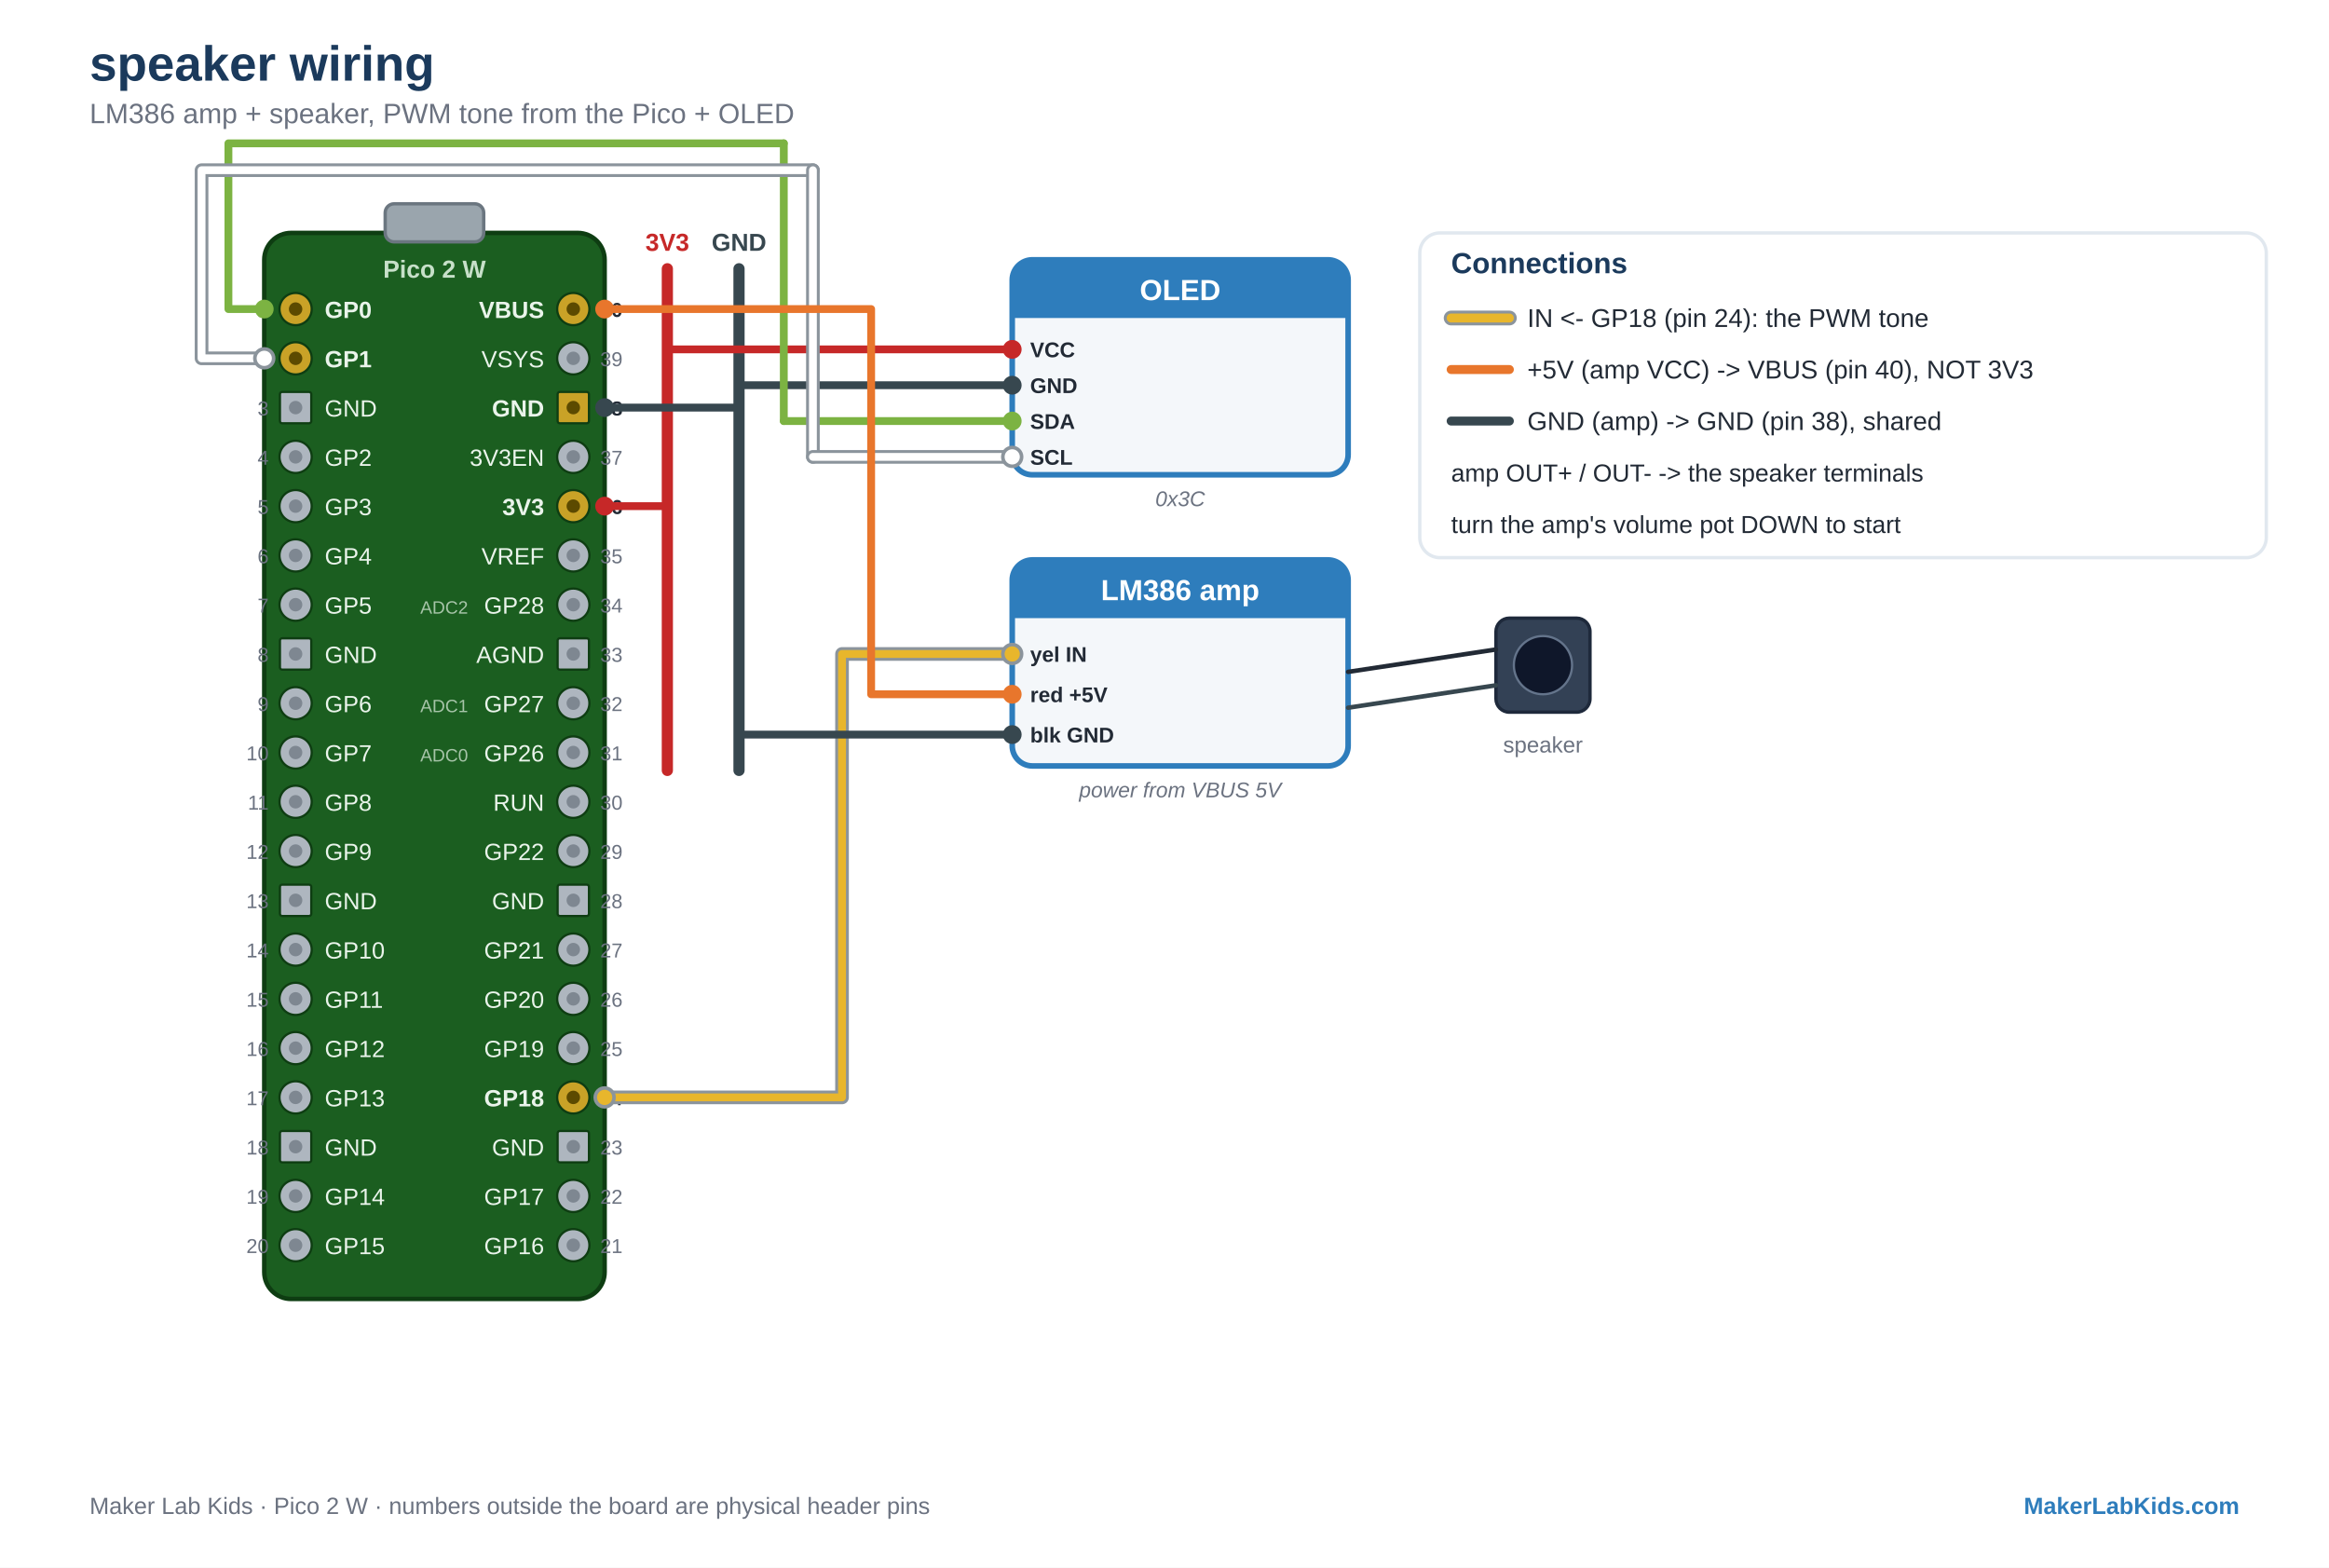
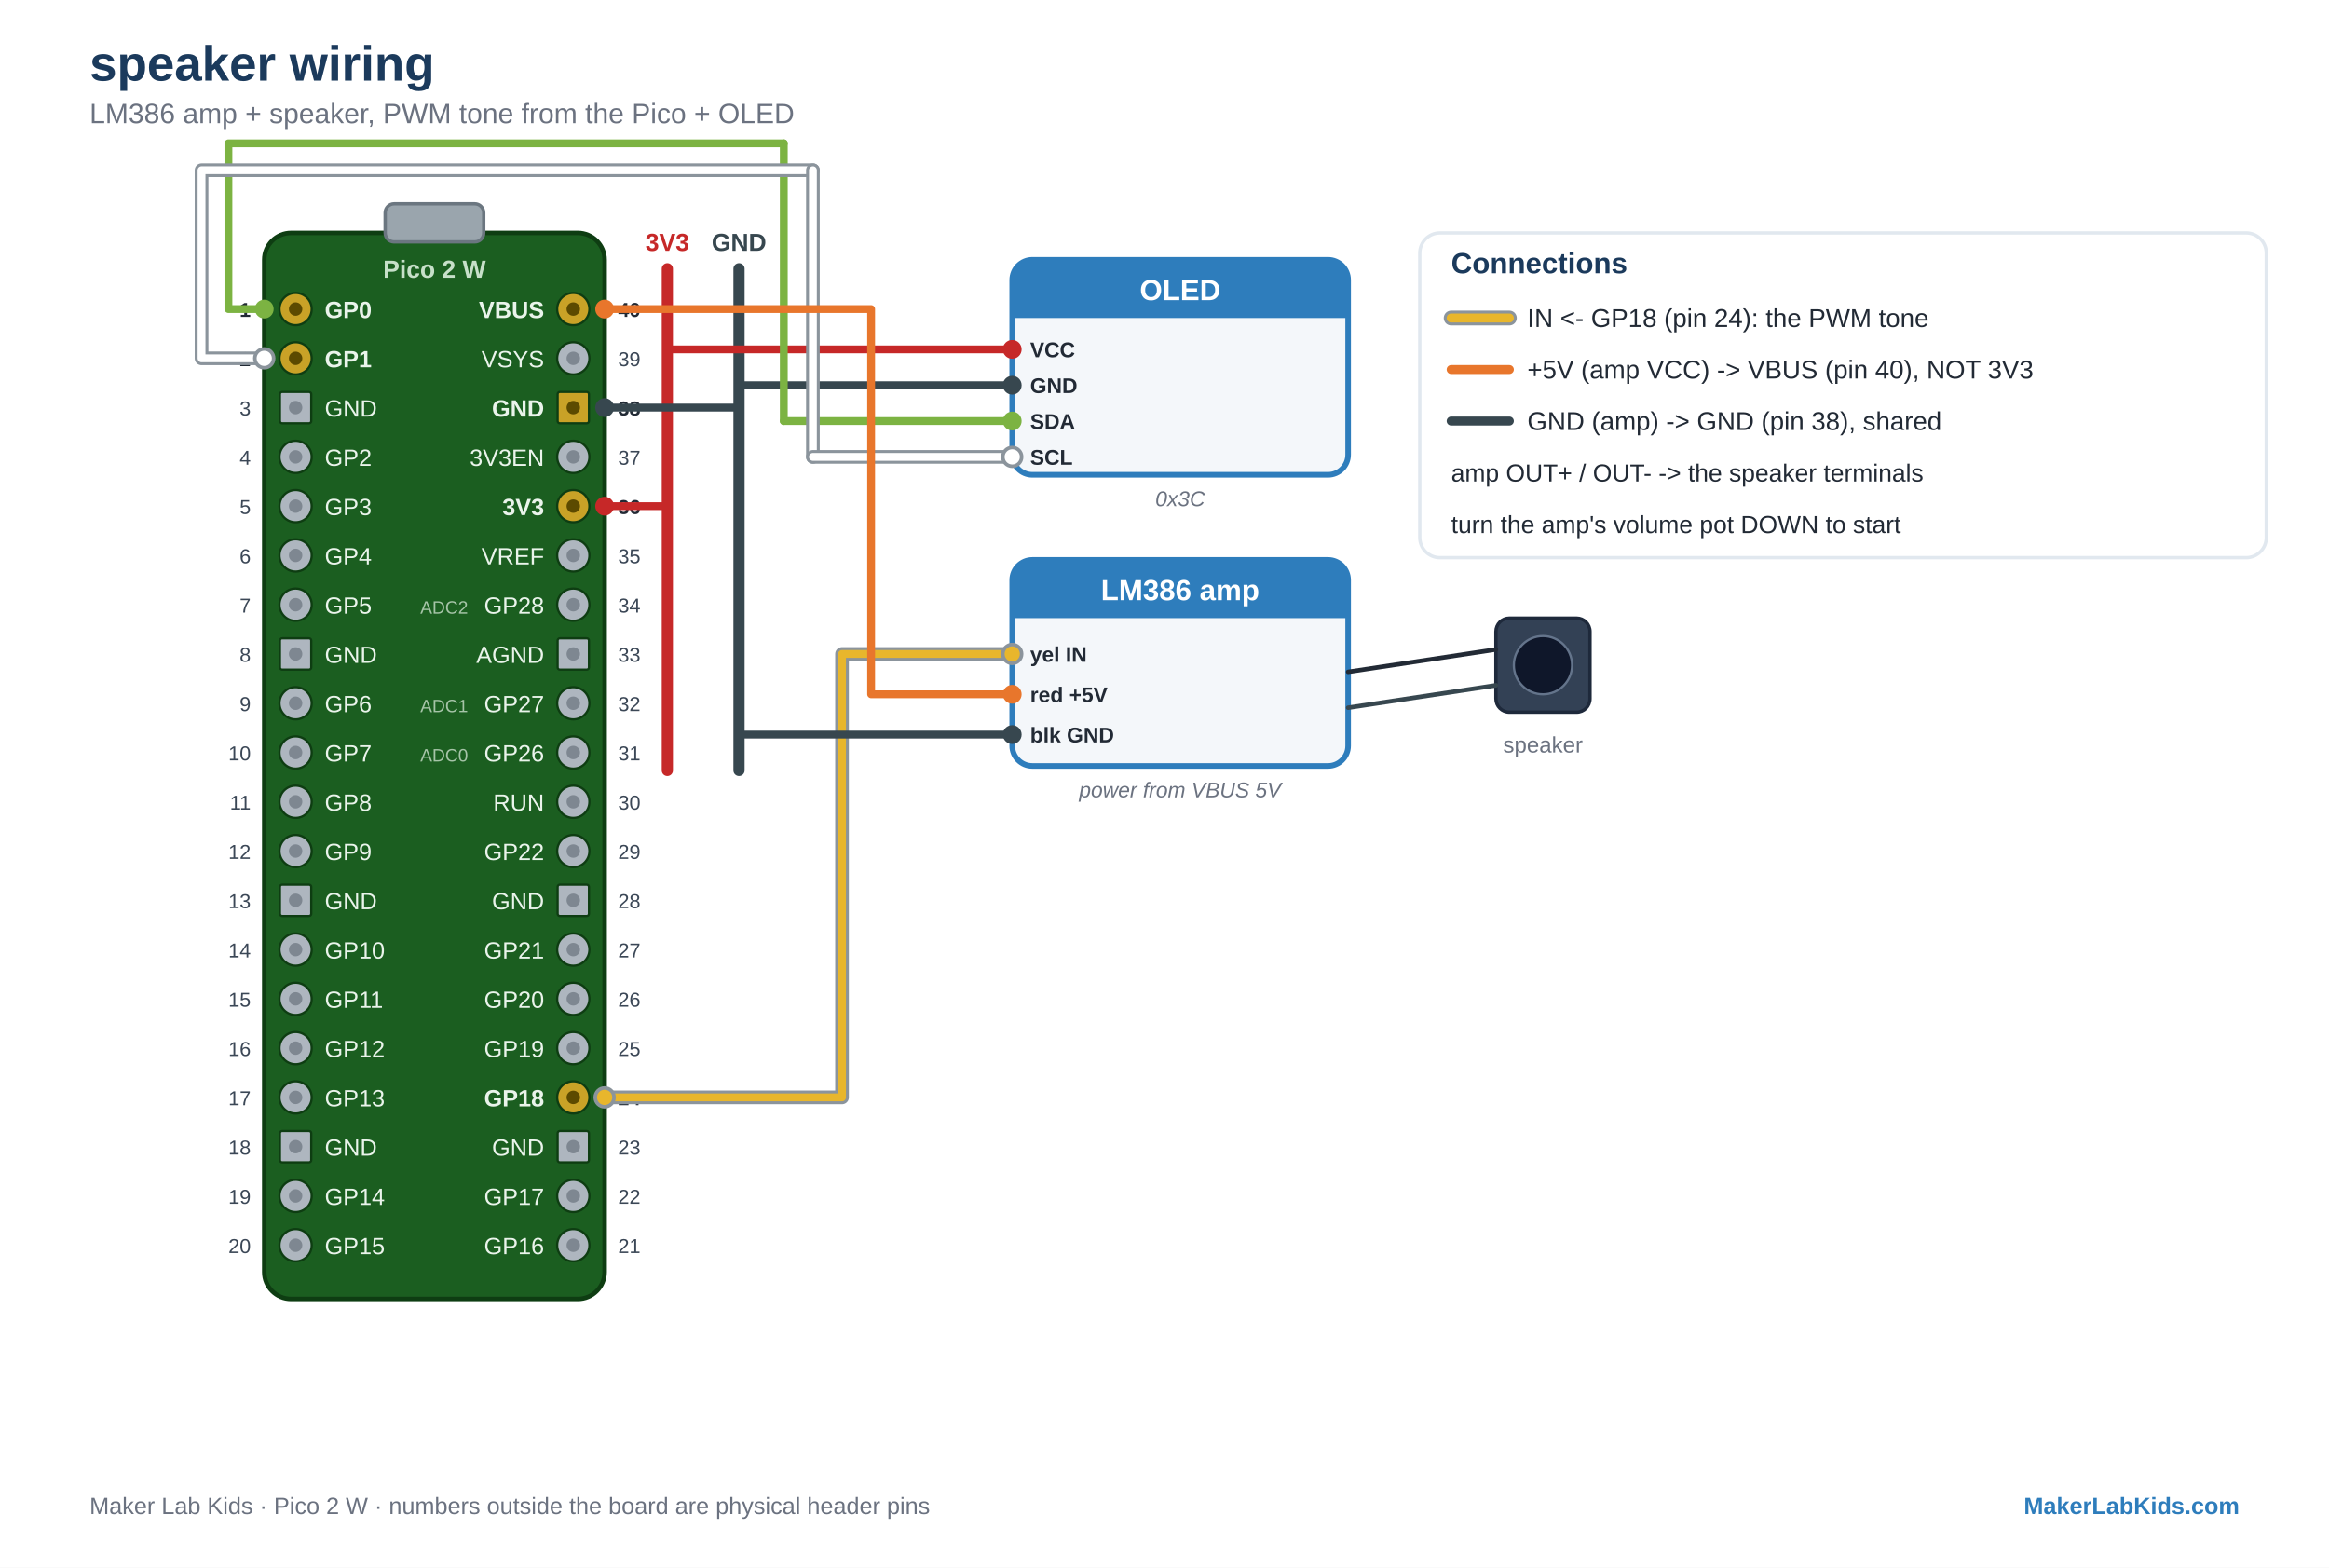
<svg xmlns="http://www.w3.org/2000/svg" viewBox="0 0 1040 700" font-family="Arial, Helvetica, sans-serif">
  <rect width="1040" height="700" fill="#FFFFFF" />
  <text x="40" y="36" font-family="Arial, Helvetica, sans-serif" font-size="22" fill="#1B3A5C" text-anchor="start" font-weight="bold">speaker wiring</text>
  <text x="40" y="55" font-family="Arial, Helvetica, sans-serif" font-size="12.5" fill="#6B7280" text-anchor="start">LM386 amp + speaker, PWM tone from the Pico + OLED</text>
  <rect x="118" y="104" width="152" height="476" rx="12" fill="#1B5E20" stroke="#0E3D12" stroke-width="2" />
  <rect x="172" y="91" width="44" height="17" rx="4" fill="#9AA5AD" stroke="#6B7680" stroke-width="1.5" />
  <text x="194" y="124" font-family="Arial, Helvetica, sans-serif" font-size="11" fill="#C7E0C9" text-anchor="middle" font-weight="bold">Pico 2 W</text>
  <circle cx="132" cy="138" r="7.2" fill="#C9A227" stroke="#0E3D12" stroke-width="1" />
  <circle cx="132" cy="138" r="3" fill="#5C4A00" />
  <text x="145" y="142" font-family="Arial, Helvetica, sans-serif" font-size="10.5" fill="#EAF4EB" text-anchor="start" font-weight="bold">GP0</text>
-   <text x="120" y="141.5" font-family="Arial, Helvetica, sans-serif" font-size="9" fill="#222A35" text-anchor="end" font-weight="bold">1</text>
+   <text x="112" y="141.5" font-family="Arial, Helvetica, sans-serif" font-size="9" fill="#222A35" text-anchor="end" font-weight="bold" stroke="#FFFFFF" stroke-width="2.6" paint-order="stroke" stroke-linejoin="round">1</text>
  <circle cx="132" cy="160" r="7.2" fill="#C9A227" stroke="#0E3D12" stroke-width="1" />
  <circle cx="132" cy="160" r="3" fill="#5C4A00" />
  <text x="145" y="164" font-family="Arial, Helvetica, sans-serif" font-size="10.5" fill="#EAF4EB" text-anchor="start" font-weight="bold">GP1</text>
-   <text x="120" y="163.5" font-family="Arial, Helvetica, sans-serif" font-size="9" fill="#222A35" text-anchor="end" font-weight="bold">2</text>
+   <text x="112" y="163.5" font-family="Arial, Helvetica, sans-serif" font-size="9" fill="#222A35" text-anchor="end" font-weight="bold" stroke="#FFFFFF" stroke-width="2.6" paint-order="stroke" stroke-linejoin="round">2</text>
  <rect x="125" y="175" width="14" height="14" rx="1" fill="#AEB6BF" stroke="#0E3D12" stroke-width="1" />
  <circle cx="132" cy="182" r="3" fill="#7E8791" />
  <text x="145" y="186" font-family="Arial, Helvetica, sans-serif" font-size="10.5" fill="#EAF4EB" text-anchor="start">GND</text>
-   <text x="120" y="185.5" font-family="Arial, Helvetica, sans-serif" font-size="9" fill="#6B7280" text-anchor="end">3</text>
+   <text x="112" y="185.5" font-family="Arial, Helvetica, sans-serif" font-size="9" fill="#3B4756" text-anchor="end" stroke="#FFFFFF" stroke-width="2.6" paint-order="stroke" stroke-linejoin="round">3</text>
  <circle cx="132" cy="204" r="7.2" fill="#AEB6BF" stroke="#0E3D12" stroke-width="1" />
  <circle cx="132" cy="204" r="3" fill="#7E8791" />
  <text x="145" y="208" font-family="Arial, Helvetica, sans-serif" font-size="10.5" fill="#EAF4EB" text-anchor="start">GP2</text>
-   <text x="120" y="207.5" font-family="Arial, Helvetica, sans-serif" font-size="9" fill="#6B7280" text-anchor="end">4</text>
+   <text x="112" y="207.5" font-family="Arial, Helvetica, sans-serif" font-size="9" fill="#3B4756" text-anchor="end" stroke="#FFFFFF" stroke-width="2.6" paint-order="stroke" stroke-linejoin="round">4</text>
  <circle cx="132" cy="226" r="7.2" fill="#AEB6BF" stroke="#0E3D12" stroke-width="1" />
  <circle cx="132" cy="226" r="3" fill="#7E8791" />
  <text x="145" y="230" font-family="Arial, Helvetica, sans-serif" font-size="10.5" fill="#EAF4EB" text-anchor="start">GP3</text>
-   <text x="120" y="229.5" font-family="Arial, Helvetica, sans-serif" font-size="9" fill="#6B7280" text-anchor="end">5</text>
+   <text x="112" y="229.5" font-family="Arial, Helvetica, sans-serif" font-size="9" fill="#3B4756" text-anchor="end" stroke="#FFFFFF" stroke-width="2.6" paint-order="stroke" stroke-linejoin="round">5</text>
  <circle cx="132" cy="248" r="7.2" fill="#AEB6BF" stroke="#0E3D12" stroke-width="1" />
  <circle cx="132" cy="248" r="3" fill="#7E8791" />
  <text x="145" y="252" font-family="Arial, Helvetica, sans-serif" font-size="10.5" fill="#EAF4EB" text-anchor="start">GP4</text>
-   <text x="120" y="251.5" font-family="Arial, Helvetica, sans-serif" font-size="9" fill="#6B7280" text-anchor="end">6</text>
+   <text x="112" y="251.5" font-family="Arial, Helvetica, sans-serif" font-size="9" fill="#3B4756" text-anchor="end" stroke="#FFFFFF" stroke-width="2.6" paint-order="stroke" stroke-linejoin="round">6</text>
  <circle cx="132" cy="270" r="7.2" fill="#AEB6BF" stroke="#0E3D12" stroke-width="1" />
  <circle cx="132" cy="270" r="3" fill="#7E8791" />
  <text x="145" y="274" font-family="Arial, Helvetica, sans-serif" font-size="10.5" fill="#EAF4EB" text-anchor="start">GP5</text>
-   <text x="120" y="273.5" font-family="Arial, Helvetica, sans-serif" font-size="9" fill="#6B7280" text-anchor="end">7</text>
+   <text x="112" y="273.5" font-family="Arial, Helvetica, sans-serif" font-size="9" fill="#3B4756" text-anchor="end" stroke="#FFFFFF" stroke-width="2.6" paint-order="stroke" stroke-linejoin="round">7</text>
  <rect x="125" y="285" width="14" height="14" rx="1" fill="#AEB6BF" stroke="#0E3D12" stroke-width="1" />
  <circle cx="132" cy="292" r="3" fill="#7E8791" />
  <text x="145" y="296" font-family="Arial, Helvetica, sans-serif" font-size="10.5" fill="#EAF4EB" text-anchor="start">GND</text>
-   <text x="120" y="295.5" font-family="Arial, Helvetica, sans-serif" font-size="9" fill="#6B7280" text-anchor="end">8</text>
+   <text x="112" y="295.5" font-family="Arial, Helvetica, sans-serif" font-size="9" fill="#3B4756" text-anchor="end" stroke="#FFFFFF" stroke-width="2.6" paint-order="stroke" stroke-linejoin="round">8</text>
  <circle cx="132" cy="314" r="7.2" fill="#AEB6BF" stroke="#0E3D12" stroke-width="1" />
  <circle cx="132" cy="314" r="3" fill="#7E8791" />
  <text x="145" y="318" font-family="Arial, Helvetica, sans-serif" font-size="10.5" fill="#EAF4EB" text-anchor="start">GP6</text>
-   <text x="120" y="317.5" font-family="Arial, Helvetica, sans-serif" font-size="9" fill="#6B7280" text-anchor="end">9</text>
+   <text x="112" y="317.5" font-family="Arial, Helvetica, sans-serif" font-size="9" fill="#3B4756" text-anchor="end" stroke="#FFFFFF" stroke-width="2.6" paint-order="stroke" stroke-linejoin="round">9</text>
  <circle cx="132" cy="336" r="7.2" fill="#AEB6BF" stroke="#0E3D12" stroke-width="1" />
  <circle cx="132" cy="336" r="3" fill="#7E8791" />
  <text x="145" y="340" font-family="Arial, Helvetica, sans-serif" font-size="10.5" fill="#EAF4EB" text-anchor="start">GP7</text>
-   <text x="120" y="339.5" font-family="Arial, Helvetica, sans-serif" font-size="9" fill="#6B7280" text-anchor="end">10</text>
+   <text x="112" y="339.5" font-family="Arial, Helvetica, sans-serif" font-size="9" fill="#3B4756" text-anchor="end" stroke="#FFFFFF" stroke-width="2.6" paint-order="stroke" stroke-linejoin="round">10</text>
  <circle cx="132" cy="358" r="7.2" fill="#AEB6BF" stroke="#0E3D12" stroke-width="1" />
  <circle cx="132" cy="358" r="3" fill="#7E8791" />
  <text x="145" y="362" font-family="Arial, Helvetica, sans-serif" font-size="10.5" fill="#EAF4EB" text-anchor="start">GP8</text>
-   <text x="120" y="361.5" font-family="Arial, Helvetica, sans-serif" font-size="9" fill="#6B7280" text-anchor="end">11</text>
+   <text x="112" y="361.5" font-family="Arial, Helvetica, sans-serif" font-size="9" fill="#3B4756" text-anchor="end" stroke="#FFFFFF" stroke-width="2.6" paint-order="stroke" stroke-linejoin="round">11</text>
  <circle cx="132" cy="380" r="7.2" fill="#AEB6BF" stroke="#0E3D12" stroke-width="1" />
  <circle cx="132" cy="380" r="3" fill="#7E8791" />
  <text x="145" y="384" font-family="Arial, Helvetica, sans-serif" font-size="10.5" fill="#EAF4EB" text-anchor="start">GP9</text>
-   <text x="120" y="383.5" font-family="Arial, Helvetica, sans-serif" font-size="9" fill="#6B7280" text-anchor="end">12</text>
+   <text x="112" y="383.5" font-family="Arial, Helvetica, sans-serif" font-size="9" fill="#3B4756" text-anchor="end" stroke="#FFFFFF" stroke-width="2.6" paint-order="stroke" stroke-linejoin="round">12</text>
  <rect x="125" y="395" width="14" height="14" rx="1" fill="#AEB6BF" stroke="#0E3D12" stroke-width="1" />
  <circle cx="132" cy="402" r="3" fill="#7E8791" />
  <text x="145" y="406" font-family="Arial, Helvetica, sans-serif" font-size="10.5" fill="#EAF4EB" text-anchor="start">GND</text>
-   <text x="120" y="405.5" font-family="Arial, Helvetica, sans-serif" font-size="9" fill="#6B7280" text-anchor="end">13</text>
+   <text x="112" y="405.5" font-family="Arial, Helvetica, sans-serif" font-size="9" fill="#3B4756" text-anchor="end" stroke="#FFFFFF" stroke-width="2.6" paint-order="stroke" stroke-linejoin="round">13</text>
  <circle cx="132" cy="424" r="7.2" fill="#AEB6BF" stroke="#0E3D12" stroke-width="1" />
  <circle cx="132" cy="424" r="3" fill="#7E8791" />
  <text x="145" y="428" font-family="Arial, Helvetica, sans-serif" font-size="10.5" fill="#EAF4EB" text-anchor="start">GP10</text>
-   <text x="120" y="427.5" font-family="Arial, Helvetica, sans-serif" font-size="9" fill="#6B7280" text-anchor="end">14</text>
+   <text x="112" y="427.5" font-family="Arial, Helvetica, sans-serif" font-size="9" fill="#3B4756" text-anchor="end" stroke="#FFFFFF" stroke-width="2.6" paint-order="stroke" stroke-linejoin="round">14</text>
  <circle cx="132" cy="446" r="7.2" fill="#AEB6BF" stroke="#0E3D12" stroke-width="1" />
  <circle cx="132" cy="446" r="3" fill="#7E8791" />
  <text x="145" y="450" font-family="Arial, Helvetica, sans-serif" font-size="10.5" fill="#EAF4EB" text-anchor="start">GP11</text>
-   <text x="120" y="449.5" font-family="Arial, Helvetica, sans-serif" font-size="9" fill="#6B7280" text-anchor="end">15</text>
+   <text x="112" y="449.5" font-family="Arial, Helvetica, sans-serif" font-size="9" fill="#3B4756" text-anchor="end" stroke="#FFFFFF" stroke-width="2.6" paint-order="stroke" stroke-linejoin="round">15</text>
  <circle cx="132" cy="468" r="7.2" fill="#AEB6BF" stroke="#0E3D12" stroke-width="1" />
  <circle cx="132" cy="468" r="3" fill="#7E8791" />
  <text x="145" y="472" font-family="Arial, Helvetica, sans-serif" font-size="10.5" fill="#EAF4EB" text-anchor="start">GP12</text>
-   <text x="120" y="471.5" font-family="Arial, Helvetica, sans-serif" font-size="9" fill="#6B7280" text-anchor="end">16</text>
+   <text x="112" y="471.5" font-family="Arial, Helvetica, sans-serif" font-size="9" fill="#3B4756" text-anchor="end" stroke="#FFFFFF" stroke-width="2.6" paint-order="stroke" stroke-linejoin="round">16</text>
  <circle cx="132" cy="490" r="7.2" fill="#AEB6BF" stroke="#0E3D12" stroke-width="1" />
  <circle cx="132" cy="490" r="3" fill="#7E8791" />
  <text x="145" y="494" font-family="Arial, Helvetica, sans-serif" font-size="10.5" fill="#EAF4EB" text-anchor="start">GP13</text>
-   <text x="120" y="493.5" font-family="Arial, Helvetica, sans-serif" font-size="9" fill="#6B7280" text-anchor="end">17</text>
+   <text x="112" y="493.5" font-family="Arial, Helvetica, sans-serif" font-size="9" fill="#3B4756" text-anchor="end" stroke="#FFFFFF" stroke-width="2.6" paint-order="stroke" stroke-linejoin="round">17</text>
  <rect x="125" y="505" width="14" height="14" rx="1" fill="#AEB6BF" stroke="#0E3D12" stroke-width="1" />
  <circle cx="132" cy="512" r="3" fill="#7E8791" />
  <text x="145" y="516" font-family="Arial, Helvetica, sans-serif" font-size="10.5" fill="#EAF4EB" text-anchor="start">GND</text>
-   <text x="120" y="515.5" font-family="Arial, Helvetica, sans-serif" font-size="9" fill="#6B7280" text-anchor="end">18</text>
+   <text x="112" y="515.5" font-family="Arial, Helvetica, sans-serif" font-size="9" fill="#3B4756" text-anchor="end" stroke="#FFFFFF" stroke-width="2.6" paint-order="stroke" stroke-linejoin="round">18</text>
  <circle cx="132" cy="534" r="7.2" fill="#AEB6BF" stroke="#0E3D12" stroke-width="1" />
  <circle cx="132" cy="534" r="3" fill="#7E8791" />
  <text x="145" y="538" font-family="Arial, Helvetica, sans-serif" font-size="10.5" fill="#EAF4EB" text-anchor="start">GP14</text>
-   <text x="120" y="537.5" font-family="Arial, Helvetica, sans-serif" font-size="9" fill="#6B7280" text-anchor="end">19</text>
+   <text x="112" y="537.5" font-family="Arial, Helvetica, sans-serif" font-size="9" fill="#3B4756" text-anchor="end" stroke="#FFFFFF" stroke-width="2.6" paint-order="stroke" stroke-linejoin="round">19</text>
  <circle cx="132" cy="556" r="7.2" fill="#AEB6BF" stroke="#0E3D12" stroke-width="1" />
  <circle cx="132" cy="556" r="3" fill="#7E8791" />
  <text x="145" y="560" font-family="Arial, Helvetica, sans-serif" font-size="10.5" fill="#EAF4EB" text-anchor="start">GP15</text>
-   <text x="120" y="559.5" font-family="Arial, Helvetica, sans-serif" font-size="9" fill="#6B7280" text-anchor="end">20</text>
+   <text x="112" y="559.5" font-family="Arial, Helvetica, sans-serif" font-size="9" fill="#3B4756" text-anchor="end" stroke="#FFFFFF" stroke-width="2.6" paint-order="stroke" stroke-linejoin="round">20</text>
  <circle cx="256" cy="556" r="7.2" fill="#AEB6BF" stroke="#0E3D12" stroke-width="1" />
  <circle cx="256" cy="556" r="3" fill="#7E8791" />
  <text x="243" y="560" font-family="Arial, Helvetica, sans-serif" font-size="10.5" fill="#EAF4EB" text-anchor="end">GP16</text>
-   <text x="268" y="559.5" font-family="Arial, Helvetica, sans-serif" font-size="9" fill="#6B7280" text-anchor="start">21</text>
+   <text x="276" y="559.5" font-family="Arial, Helvetica, sans-serif" font-size="9" fill="#3B4756" text-anchor="start" stroke="#FFFFFF" stroke-width="2.6" paint-order="stroke" stroke-linejoin="round">21</text>
  <circle cx="256" cy="534" r="7.2" fill="#AEB6BF" stroke="#0E3D12" stroke-width="1" />
  <circle cx="256" cy="534" r="3" fill="#7E8791" />
  <text x="243" y="538" font-family="Arial, Helvetica, sans-serif" font-size="10.5" fill="#EAF4EB" text-anchor="end">GP17</text>
-   <text x="268" y="537.5" font-family="Arial, Helvetica, sans-serif" font-size="9" fill="#6B7280" text-anchor="start">22</text>
+   <text x="276" y="537.5" font-family="Arial, Helvetica, sans-serif" font-size="9" fill="#3B4756" text-anchor="start" stroke="#FFFFFF" stroke-width="2.6" paint-order="stroke" stroke-linejoin="round">22</text>
  <rect x="249" y="505" width="14" height="14" rx="1" fill="#AEB6BF" stroke="#0E3D12" stroke-width="1" />
  <circle cx="256" cy="512" r="3" fill="#7E8791" />
  <text x="243" y="516" font-family="Arial, Helvetica, sans-serif" font-size="10.5" fill="#EAF4EB" text-anchor="end">GND</text>
-   <text x="268" y="515.5" font-family="Arial, Helvetica, sans-serif" font-size="9" fill="#6B7280" text-anchor="start">23</text>
+   <text x="276" y="515.5" font-family="Arial, Helvetica, sans-serif" font-size="9" fill="#3B4756" text-anchor="start" stroke="#FFFFFF" stroke-width="2.6" paint-order="stroke" stroke-linejoin="round">23</text>
  <circle cx="256" cy="490" r="7.2" fill="#C9A227" stroke="#0E3D12" stroke-width="1" />
  <circle cx="256" cy="490" r="3" fill="#5C4A00" />
  <text x="243" y="494" font-family="Arial, Helvetica, sans-serif" font-size="10.5" fill="#EAF4EB" text-anchor="end" font-weight="bold">GP18</text>
-   <text x="268" y="493.5" font-family="Arial, Helvetica, sans-serif" font-size="9" fill="#222A35" text-anchor="start" font-weight="bold">24</text>
+   <text x="276" y="493.5" font-family="Arial, Helvetica, sans-serif" font-size="9" fill="#222A35" text-anchor="start" font-weight="bold" stroke="#FFFFFF" stroke-width="2.6" paint-order="stroke" stroke-linejoin="round">24</text>
  <circle cx="256" cy="468" r="7.2" fill="#AEB6BF" stroke="#0E3D12" stroke-width="1" />
  <circle cx="256" cy="468" r="3" fill="#7E8791" />
  <text x="243" y="472" font-family="Arial, Helvetica, sans-serif" font-size="10.5" fill="#EAF4EB" text-anchor="end">GP19</text>
-   <text x="268" y="471.5" font-family="Arial, Helvetica, sans-serif" font-size="9" fill="#6B7280" text-anchor="start">25</text>
+   <text x="276" y="471.5" font-family="Arial, Helvetica, sans-serif" font-size="9" fill="#3B4756" text-anchor="start" stroke="#FFFFFF" stroke-width="2.6" paint-order="stroke" stroke-linejoin="round">25</text>
  <circle cx="256" cy="446" r="7.2" fill="#AEB6BF" stroke="#0E3D12" stroke-width="1" />
  <circle cx="256" cy="446" r="3" fill="#7E8791" />
  <text x="243" y="450" font-family="Arial, Helvetica, sans-serif" font-size="10.5" fill="#EAF4EB" text-anchor="end">GP20</text>
-   <text x="268" y="449.5" font-family="Arial, Helvetica, sans-serif" font-size="9" fill="#6B7280" text-anchor="start">26</text>
+   <text x="276" y="449.5" font-family="Arial, Helvetica, sans-serif" font-size="9" fill="#3B4756" text-anchor="start" stroke="#FFFFFF" stroke-width="2.6" paint-order="stroke" stroke-linejoin="round">26</text>
  <circle cx="256" cy="424" r="7.2" fill="#AEB6BF" stroke="#0E3D12" stroke-width="1" />
  <circle cx="256" cy="424" r="3" fill="#7E8791" />
  <text x="243" y="428" font-family="Arial, Helvetica, sans-serif" font-size="10.5" fill="#EAF4EB" text-anchor="end">GP21</text>
-   <text x="268" y="427.5" font-family="Arial, Helvetica, sans-serif" font-size="9" fill="#6B7280" text-anchor="start">27</text>
+   <text x="276" y="427.5" font-family="Arial, Helvetica, sans-serif" font-size="9" fill="#3B4756" text-anchor="start" stroke="#FFFFFF" stroke-width="2.6" paint-order="stroke" stroke-linejoin="round">27</text>
  <rect x="249" y="395" width="14" height="14" rx="1" fill="#AEB6BF" stroke="#0E3D12" stroke-width="1" />
  <circle cx="256" cy="402" r="3" fill="#7E8791" />
  <text x="243" y="406" font-family="Arial, Helvetica, sans-serif" font-size="10.5" fill="#EAF4EB" text-anchor="end">GND</text>
-   <text x="268" y="405.5" font-family="Arial, Helvetica, sans-serif" font-size="9" fill="#6B7280" text-anchor="start">28</text>
+   <text x="276" y="405.5" font-family="Arial, Helvetica, sans-serif" font-size="9" fill="#3B4756" text-anchor="start" stroke="#FFFFFF" stroke-width="2.6" paint-order="stroke" stroke-linejoin="round">28</text>
  <circle cx="256" cy="380" r="7.2" fill="#AEB6BF" stroke="#0E3D12" stroke-width="1" />
  <circle cx="256" cy="380" r="3" fill="#7E8791" />
  <text x="243" y="384" font-family="Arial, Helvetica, sans-serif" font-size="10.5" fill="#EAF4EB" text-anchor="end">GP22</text>
-   <text x="268" y="383.5" font-family="Arial, Helvetica, sans-serif" font-size="9" fill="#6B7280" text-anchor="start">29</text>
+   <text x="276" y="383.5" font-family="Arial, Helvetica, sans-serif" font-size="9" fill="#3B4756" text-anchor="start" stroke="#FFFFFF" stroke-width="2.6" paint-order="stroke" stroke-linejoin="round">29</text>
  <circle cx="256" cy="358" r="7.2" fill="#AEB6BF" stroke="#0E3D12" stroke-width="1" />
  <circle cx="256" cy="358" r="3" fill="#7E8791" />
  <text x="243" y="362" font-family="Arial, Helvetica, sans-serif" font-size="10.5" fill="#EAF4EB" text-anchor="end">RUN</text>
-   <text x="268" y="361.5" font-family="Arial, Helvetica, sans-serif" font-size="9" fill="#6B7280" text-anchor="start">30</text>
+   <text x="276" y="361.5" font-family="Arial, Helvetica, sans-serif" font-size="9" fill="#3B4756" text-anchor="start" stroke="#FFFFFF" stroke-width="2.6" paint-order="stroke" stroke-linejoin="round">30</text>
  <circle cx="256" cy="336" r="7.2" fill="#AEB6BF" stroke="#0E3D12" stroke-width="1" />
  <circle cx="256" cy="336" r="3" fill="#7E8791" />
  <text x="243" y="340" font-family="Arial, Helvetica, sans-serif" font-size="10.5" fill="#EAF4EB" text-anchor="end">GP26</text>
  <text x="209" y="340" font-family="Arial, Helvetica, sans-serif" font-size="8" fill="#A6C4A8" text-anchor="end">ADC0</text>
-   <text x="268" y="339.5" font-family="Arial, Helvetica, sans-serif" font-size="9" fill="#6B7280" text-anchor="start">31</text>
+   <text x="276" y="339.5" font-family="Arial, Helvetica, sans-serif" font-size="9" fill="#3B4756" text-anchor="start" stroke="#FFFFFF" stroke-width="2.6" paint-order="stroke" stroke-linejoin="round">31</text>
  <circle cx="256" cy="314" r="7.2" fill="#AEB6BF" stroke="#0E3D12" stroke-width="1" />
  <circle cx="256" cy="314" r="3" fill="#7E8791" />
  <text x="243" y="318" font-family="Arial, Helvetica, sans-serif" font-size="10.5" fill="#EAF4EB" text-anchor="end">GP27</text>
  <text x="209" y="318" font-family="Arial, Helvetica, sans-serif" font-size="8" fill="#A6C4A8" text-anchor="end">ADC1</text>
-   <text x="268" y="317.5" font-family="Arial, Helvetica, sans-serif" font-size="9" fill="#6B7280" text-anchor="start">32</text>
+   <text x="276" y="317.5" font-family="Arial, Helvetica, sans-serif" font-size="9" fill="#3B4756" text-anchor="start" stroke="#FFFFFF" stroke-width="2.6" paint-order="stroke" stroke-linejoin="round">32</text>
  <rect x="249" y="285" width="14" height="14" rx="1" fill="#AEB6BF" stroke="#0E3D12" stroke-width="1" />
  <circle cx="256" cy="292" r="3" fill="#7E8791" />
  <text x="243" y="296" font-family="Arial, Helvetica, sans-serif" font-size="10.5" fill="#EAF4EB" text-anchor="end">AGND</text>
-   <text x="268" y="295.5" font-family="Arial, Helvetica, sans-serif" font-size="9" fill="#6B7280" text-anchor="start">33</text>
+   <text x="276" y="295.5" font-family="Arial, Helvetica, sans-serif" font-size="9" fill="#3B4756" text-anchor="start" stroke="#FFFFFF" stroke-width="2.6" paint-order="stroke" stroke-linejoin="round">33</text>
  <circle cx="256" cy="270" r="7.2" fill="#AEB6BF" stroke="#0E3D12" stroke-width="1" />
  <circle cx="256" cy="270" r="3" fill="#7E8791" />
  <text x="243" y="274" font-family="Arial, Helvetica, sans-serif" font-size="10.5" fill="#EAF4EB" text-anchor="end">GP28</text>
  <text x="209" y="274" font-family="Arial, Helvetica, sans-serif" font-size="8" fill="#A6C4A8" text-anchor="end">ADC2</text>
-   <text x="268" y="273.5" font-family="Arial, Helvetica, sans-serif" font-size="9" fill="#6B7280" text-anchor="start">34</text>
+   <text x="276" y="273.5" font-family="Arial, Helvetica, sans-serif" font-size="9" fill="#3B4756" text-anchor="start" stroke="#FFFFFF" stroke-width="2.6" paint-order="stroke" stroke-linejoin="round">34</text>
  <circle cx="256" cy="248" r="7.2" fill="#AEB6BF" stroke="#0E3D12" stroke-width="1" />
  <circle cx="256" cy="248" r="3" fill="#7E8791" />
  <text x="243" y="252" font-family="Arial, Helvetica, sans-serif" font-size="10.5" fill="#EAF4EB" text-anchor="end">VREF</text>
-   <text x="268" y="251.5" font-family="Arial, Helvetica, sans-serif" font-size="9" fill="#6B7280" text-anchor="start">35</text>
+   <text x="276" y="251.5" font-family="Arial, Helvetica, sans-serif" font-size="9" fill="#3B4756" text-anchor="start" stroke="#FFFFFF" stroke-width="2.6" paint-order="stroke" stroke-linejoin="round">35</text>
  <circle cx="256" cy="226" r="7.2" fill="#C9A227" stroke="#0E3D12" stroke-width="1" />
  <circle cx="256" cy="226" r="3" fill="#5C4A00" />
  <text x="243" y="230" font-family="Arial, Helvetica, sans-serif" font-size="10.5" fill="#EAF4EB" text-anchor="end" font-weight="bold">3V3</text>
-   <text x="268" y="229.5" font-family="Arial, Helvetica, sans-serif" font-size="9" fill="#222A35" text-anchor="start" font-weight="bold">36</text>
+   <text x="276" y="229.5" font-family="Arial, Helvetica, sans-serif" font-size="9" fill="#222A35" text-anchor="start" font-weight="bold" stroke="#FFFFFF" stroke-width="2.6" paint-order="stroke" stroke-linejoin="round">36</text>
  <circle cx="256" cy="204" r="7.2" fill="#AEB6BF" stroke="#0E3D12" stroke-width="1" />
  <circle cx="256" cy="204" r="3" fill="#7E8791" />
  <text x="243" y="208" font-family="Arial, Helvetica, sans-serif" font-size="10.5" fill="#EAF4EB" text-anchor="end">3V3EN</text>
-   <text x="268" y="207.5" font-family="Arial, Helvetica, sans-serif" font-size="9" fill="#6B7280" text-anchor="start">37</text>
+   <text x="276" y="207.5" font-family="Arial, Helvetica, sans-serif" font-size="9" fill="#3B4756" text-anchor="start" stroke="#FFFFFF" stroke-width="2.6" paint-order="stroke" stroke-linejoin="round">37</text>
  <rect x="249" y="175" width="14" height="14" rx="1" fill="#C9A227" stroke="#0E3D12" stroke-width="1" />
  <circle cx="256" cy="182" r="3" fill="#5C4A00" />
  <text x="243" y="186" font-family="Arial, Helvetica, sans-serif" font-size="10.5" fill="#EAF4EB" text-anchor="end" font-weight="bold">GND</text>
-   <text x="268" y="185.5" font-family="Arial, Helvetica, sans-serif" font-size="9" fill="#222A35" text-anchor="start" font-weight="bold">38</text>
+   <text x="276" y="185.5" font-family="Arial, Helvetica, sans-serif" font-size="9" fill="#222A35" text-anchor="start" font-weight="bold" stroke="#FFFFFF" stroke-width="2.6" paint-order="stroke" stroke-linejoin="round">38</text>
  <circle cx="256" cy="160" r="7.2" fill="#AEB6BF" stroke="#0E3D12" stroke-width="1" />
  <circle cx="256" cy="160" r="3" fill="#7E8791" />
  <text x="243" y="164" font-family="Arial, Helvetica, sans-serif" font-size="10.5" fill="#EAF4EB" text-anchor="end">VSYS</text>
-   <text x="268" y="163.5" font-family="Arial, Helvetica, sans-serif" font-size="9" fill="#6B7280" text-anchor="start">39</text>
+   <text x="276" y="163.5" font-family="Arial, Helvetica, sans-serif" font-size="9" fill="#3B4756" text-anchor="start" stroke="#FFFFFF" stroke-width="2.6" paint-order="stroke" stroke-linejoin="round">39</text>
  <circle cx="256" cy="138" r="7.2" fill="#C9A227" stroke="#0E3D12" stroke-width="1" />
  <circle cx="256" cy="138" r="3" fill="#5C4A00" />
  <text x="243" y="142" font-family="Arial, Helvetica, sans-serif" font-size="10.5" fill="#EAF4EB" text-anchor="end" font-weight="bold">VBUS</text>
-   <text x="268" y="141.5" font-family="Arial, Helvetica, sans-serif" font-size="9" fill="#222A35" text-anchor="start" font-weight="bold">40</text>
+   <text x="276" y="141.5" font-family="Arial, Helvetica, sans-serif" font-size="9" fill="#222A35" text-anchor="start" font-weight="bold" stroke="#FFFFFF" stroke-width="2.6" paint-order="stroke" stroke-linejoin="round">40</text>
  <path d="M298 120 L298 344" fill="none" stroke="#C62828" stroke-width="5" stroke-linejoin="round" stroke-linecap="round" />
  <path d="M330 120 L330 344" fill="none" stroke="#37474F" stroke-width="5" stroke-linejoin="round" stroke-linecap="round" />
  <text x="298" y="112" font-family="Arial, Helvetica, sans-serif" font-size="11" fill="#C62828" text-anchor="middle" font-weight="bold">3V3</text>
  <text x="330" y="112" font-family="Arial, Helvetica, sans-serif" font-size="11" fill="#37474F" text-anchor="middle" font-weight="bold">GND</text>
  <path d="M270 226 L298 226" fill="none" stroke="#C62828" stroke-width="3.5" stroke-linejoin="round" stroke-linecap="round" />
  <circle cx="270" cy="226" r="4.2" fill="#C62828" />
  <path d="M270 182 L330 182" fill="none" stroke="#37474F" stroke-width="3.5" stroke-linejoin="round" stroke-linecap="round" />
  <circle cx="270" cy="182" r="4.2" fill="#37474F" />
  <rect x="452" y="116" width="150" height="96" rx="9" fill="#F4F7FA" stroke="#2E7DBC" stroke-width="2.5" />
  <path d="M452 125 q0 -9 9 -9 h132 q9 0 9 9 v17 h-150 z" fill="#2E7DBC" />
  <text x="527" y="134" font-family="Arial, Helvetica, sans-serif" font-size="13" fill="#FFFFFF" text-anchor="middle" font-weight="bold">OLED</text>
  <text x="527" y="226" font-family="Arial, Helvetica, sans-serif" font-size="9.5" fill="#6B7280" text-anchor="middle" font-style="italic">0x3C</text>
  <text x="460" y="159.5" font-family="Arial, Helvetica, sans-serif" font-size="9.5" fill="#222A35" text-anchor="start" font-weight="bold">VCC</text>
  <text x="460" y="175.5" font-family="Arial, Helvetica, sans-serif" font-size="9.5" fill="#222A35" text-anchor="start" font-weight="bold">GND</text>
  <text x="460" y="191.5" font-family="Arial, Helvetica, sans-serif" font-size="9.5" fill="#222A35" text-anchor="start" font-weight="bold">SDA</text>
  <text x="460" y="207.5" font-family="Arial, Helvetica, sans-serif" font-size="9.5" fill="#222A35" text-anchor="start" font-weight="bold">SCL</text>
  <rect x="452" y="250" width="150" height="92" rx="9" fill="#F4F7FA" stroke="#2E7DBC" stroke-width="2.5" />
  <path d="M452 259 q0 -9 9 -9 h132 q9 0 9 9 v17 h-150 z" fill="#2E7DBC" />
  <text x="527" y="268" font-family="Arial, Helvetica, sans-serif" font-size="13" fill="#FFFFFF" text-anchor="middle" font-weight="bold">LM386 amp</text>
  <text x="527" y="356" font-family="Arial, Helvetica, sans-serif" font-size="9.5" fill="#6B7280" text-anchor="middle" font-style="italic">power from VBUS 5V</text>
  <text x="460" y="295.5" font-family="Arial, Helvetica, sans-serif" font-size="9.5" fill="#222A35" text-anchor="start" font-weight="bold">yel IN</text>
  <text x="460" y="313.5" font-family="Arial, Helvetica, sans-serif" font-size="9.5" fill="#222A35" text-anchor="start" font-weight="bold">red +5V</text>
  <text x="460" y="331.5" font-family="Arial, Helvetica, sans-serif" font-size="9.5" fill="#222A35" text-anchor="start" font-weight="bold">blk GND</text>
  <path d="M298 156 L452 156" fill="none" stroke="#C62828" stroke-width="3.5" stroke-linejoin="round" stroke-linecap="round" />
  <circle cx="452" cy="156" r="4.2" fill="#C62828" />
  <path d="M330 172 L452 172" fill="none" stroke="#37474F" stroke-width="3.5" stroke-linejoin="round" stroke-linecap="round" />
  <circle cx="452" cy="172" r="4.2" fill="#37474F" />
  <path d="M118 138 L102 138 L102 64 L350 64" fill="none" stroke="#7CB342" stroke-width="3.5" stroke-linejoin="round" stroke-linecap="round" />
  <circle cx="118" cy="138" r="4.2" fill="#7CB342" />
  <path d="M350 64 L350 188" fill="none" stroke="#7CB342" stroke-width="3.5" stroke-linejoin="round" stroke-linecap="round" />
  <path d="M350 188 L452 188" fill="none" stroke="#7CB342" stroke-width="3.5" stroke-linejoin="round" stroke-linecap="round" />
  <circle cx="452" cy="188" r="4.2" fill="#7CB342" />
  <path d="M118 160 L90 160 L90 76 L363 76" fill="none" stroke="#8B949C" stroke-width="6.1" stroke-linejoin="round" stroke-linecap="round" />
  <path d="M118 160 L90 160 L90 76 L363 76" fill="none" stroke="#FFFFFF" stroke-width="3.5" stroke-linejoin="round" stroke-linecap="round" />
  <circle cx="118" cy="160" r="4.2" fill="#FFFFFF" stroke="#8B949C" stroke-width="1.6" />
  <path d="M363 76 L363 204" fill="none" stroke="#8B949C" stroke-width="6.1" stroke-linejoin="round" stroke-linecap="round" />
  <path d="M363 76 L363 204" fill="none" stroke="#FFFFFF" stroke-width="3.5" stroke-linejoin="round" stroke-linecap="round" />
  <path d="M363 204 L452 204" fill="none" stroke="#8B949C" stroke-width="6.1" stroke-linejoin="round" stroke-linecap="round" />
  <path d="M363 204 L452 204" fill="none" stroke="#FFFFFF" stroke-width="3.5" stroke-linejoin="round" stroke-linecap="round" />
  <circle cx="452" cy="204" r="4.2" fill="#FFFFFF" stroke="#8B949C" stroke-width="1.6" />
  <path d="M270 490 L376 490 L376 292 L452 292" fill="none" stroke="#8B949C" stroke-width="6.1" stroke-linejoin="round" stroke-linecap="round" />
  <path d="M270 490 L376 490 L376 292 L452 292" fill="none" stroke="#E8B62C" stroke-width="3.5" stroke-linejoin="round" stroke-linecap="round" />
  <circle cx="270" cy="490" r="4.2" fill="#E8B62C" stroke="#8B949C" stroke-width="1.6" />
  <circle cx="452" cy="292" r="4.2" fill="#E8B62C" stroke="#8B949C" stroke-width="1.6" />
  <path d="M270 138 L389 138 L389 310 L452 310" fill="none" stroke="#E8762C" stroke-width="3.5" stroke-linejoin="round" stroke-linecap="round" />
  <circle cx="270" cy="138" r="4.2" fill="#E8762C" />
  <circle cx="452" cy="310" r="4.2" fill="#E8762C" />
  <path d="M330 328 L452 328" fill="none" stroke="#37474F" stroke-width="3.5" stroke-linejoin="round" stroke-linecap="round" />
  <circle cx="452" cy="328" r="4.2" fill="#37474F" />
  <rect x="668" y="276" width="42" height="42" rx="6" fill="#334155" stroke="#1e293b" stroke-width="1.5" />
  <circle cx="689" cy="297" r="13" fill="#0f172a" stroke="#64748b" />
  <text x="689" y="336" font-family="Arial, Helvetica, sans-serif" font-size="10" fill="#6B7280" text-anchor="middle">speaker</text>
  <path d="M602 300 L668 290" fill="none" stroke="#222A35" stroke-width="2" stroke-linejoin="round" stroke-linecap="round" />
  <path d="M602 316 L668 306" fill="none" stroke="#37474F" stroke-width="2" stroke-linejoin="round" stroke-linecap="round" />
  <rect x="634" y="104" width="378" height="145" rx="9" fill="#FFFFFF" stroke="#E1E8EF" stroke-width="1.5" />
  <text x="648" y="122" font-family="Arial, Helvetica, sans-serif" font-size="13" fill="#1B3A5C" text-anchor="start" font-weight="bold">Connections</text>
  <line x1="648" y1="142" x2="674" y2="142" stroke="#8B949C" stroke-width="6.6" stroke-linecap="round" />
  <line x1="648" y1="142" x2="674" y2="142" stroke="#E8B62C" stroke-width="4" stroke-linecap="round" />
  <text x="682" y="146" font-family="Arial, Helvetica, sans-serif" font-size="11.5" fill="#222A35" text-anchor="start">IN &lt;- GP18 (pin 24): the PWM tone</text>
  <line x1="648" y1="165" x2="674" y2="165" stroke="#E8762C" stroke-width="4" stroke-linecap="round" />
  <text x="682" y="169" font-family="Arial, Helvetica, sans-serif" font-size="11.5" fill="#222A35" text-anchor="start">+5V (amp VCC) -&gt; VBUS (pin 40), NOT 3V3</text>
  <line x1="648" y1="188" x2="674" y2="188" stroke="#37474F" stroke-width="4" stroke-linecap="round" />
  <text x="682" y="192" font-family="Arial, Helvetica, sans-serif" font-size="11.5" fill="#222A35" text-anchor="start">GND (amp) -&gt; GND (pin 38), shared</text>
  <text x="648" y="215" font-family="Arial, Helvetica, sans-serif" font-size="11" fill="#222A35" text-anchor="start">amp OUT+ / OUT- -&gt; the speaker terminals</text>
  <text x="648" y="238" font-family="Arial, Helvetica, sans-serif" font-size="11" fill="#222A35" text-anchor="start">turn the amp's volume pot DOWN to start</text>
  <text x="40" y="676" font-family="Arial, Helvetica, sans-serif" font-size="10.5" fill="#6B7280" text-anchor="start">Maker Lab Kids  ·  Pico 2 W  ·  numbers outside the board are physical header pins</text>
  <text x="1000" y="676" font-family="Arial, Helvetica, sans-serif" font-size="10.5" fill="#2E7DBC" text-anchor="end" font-weight="bold">MakerLabKids.com</text>
</svg>
